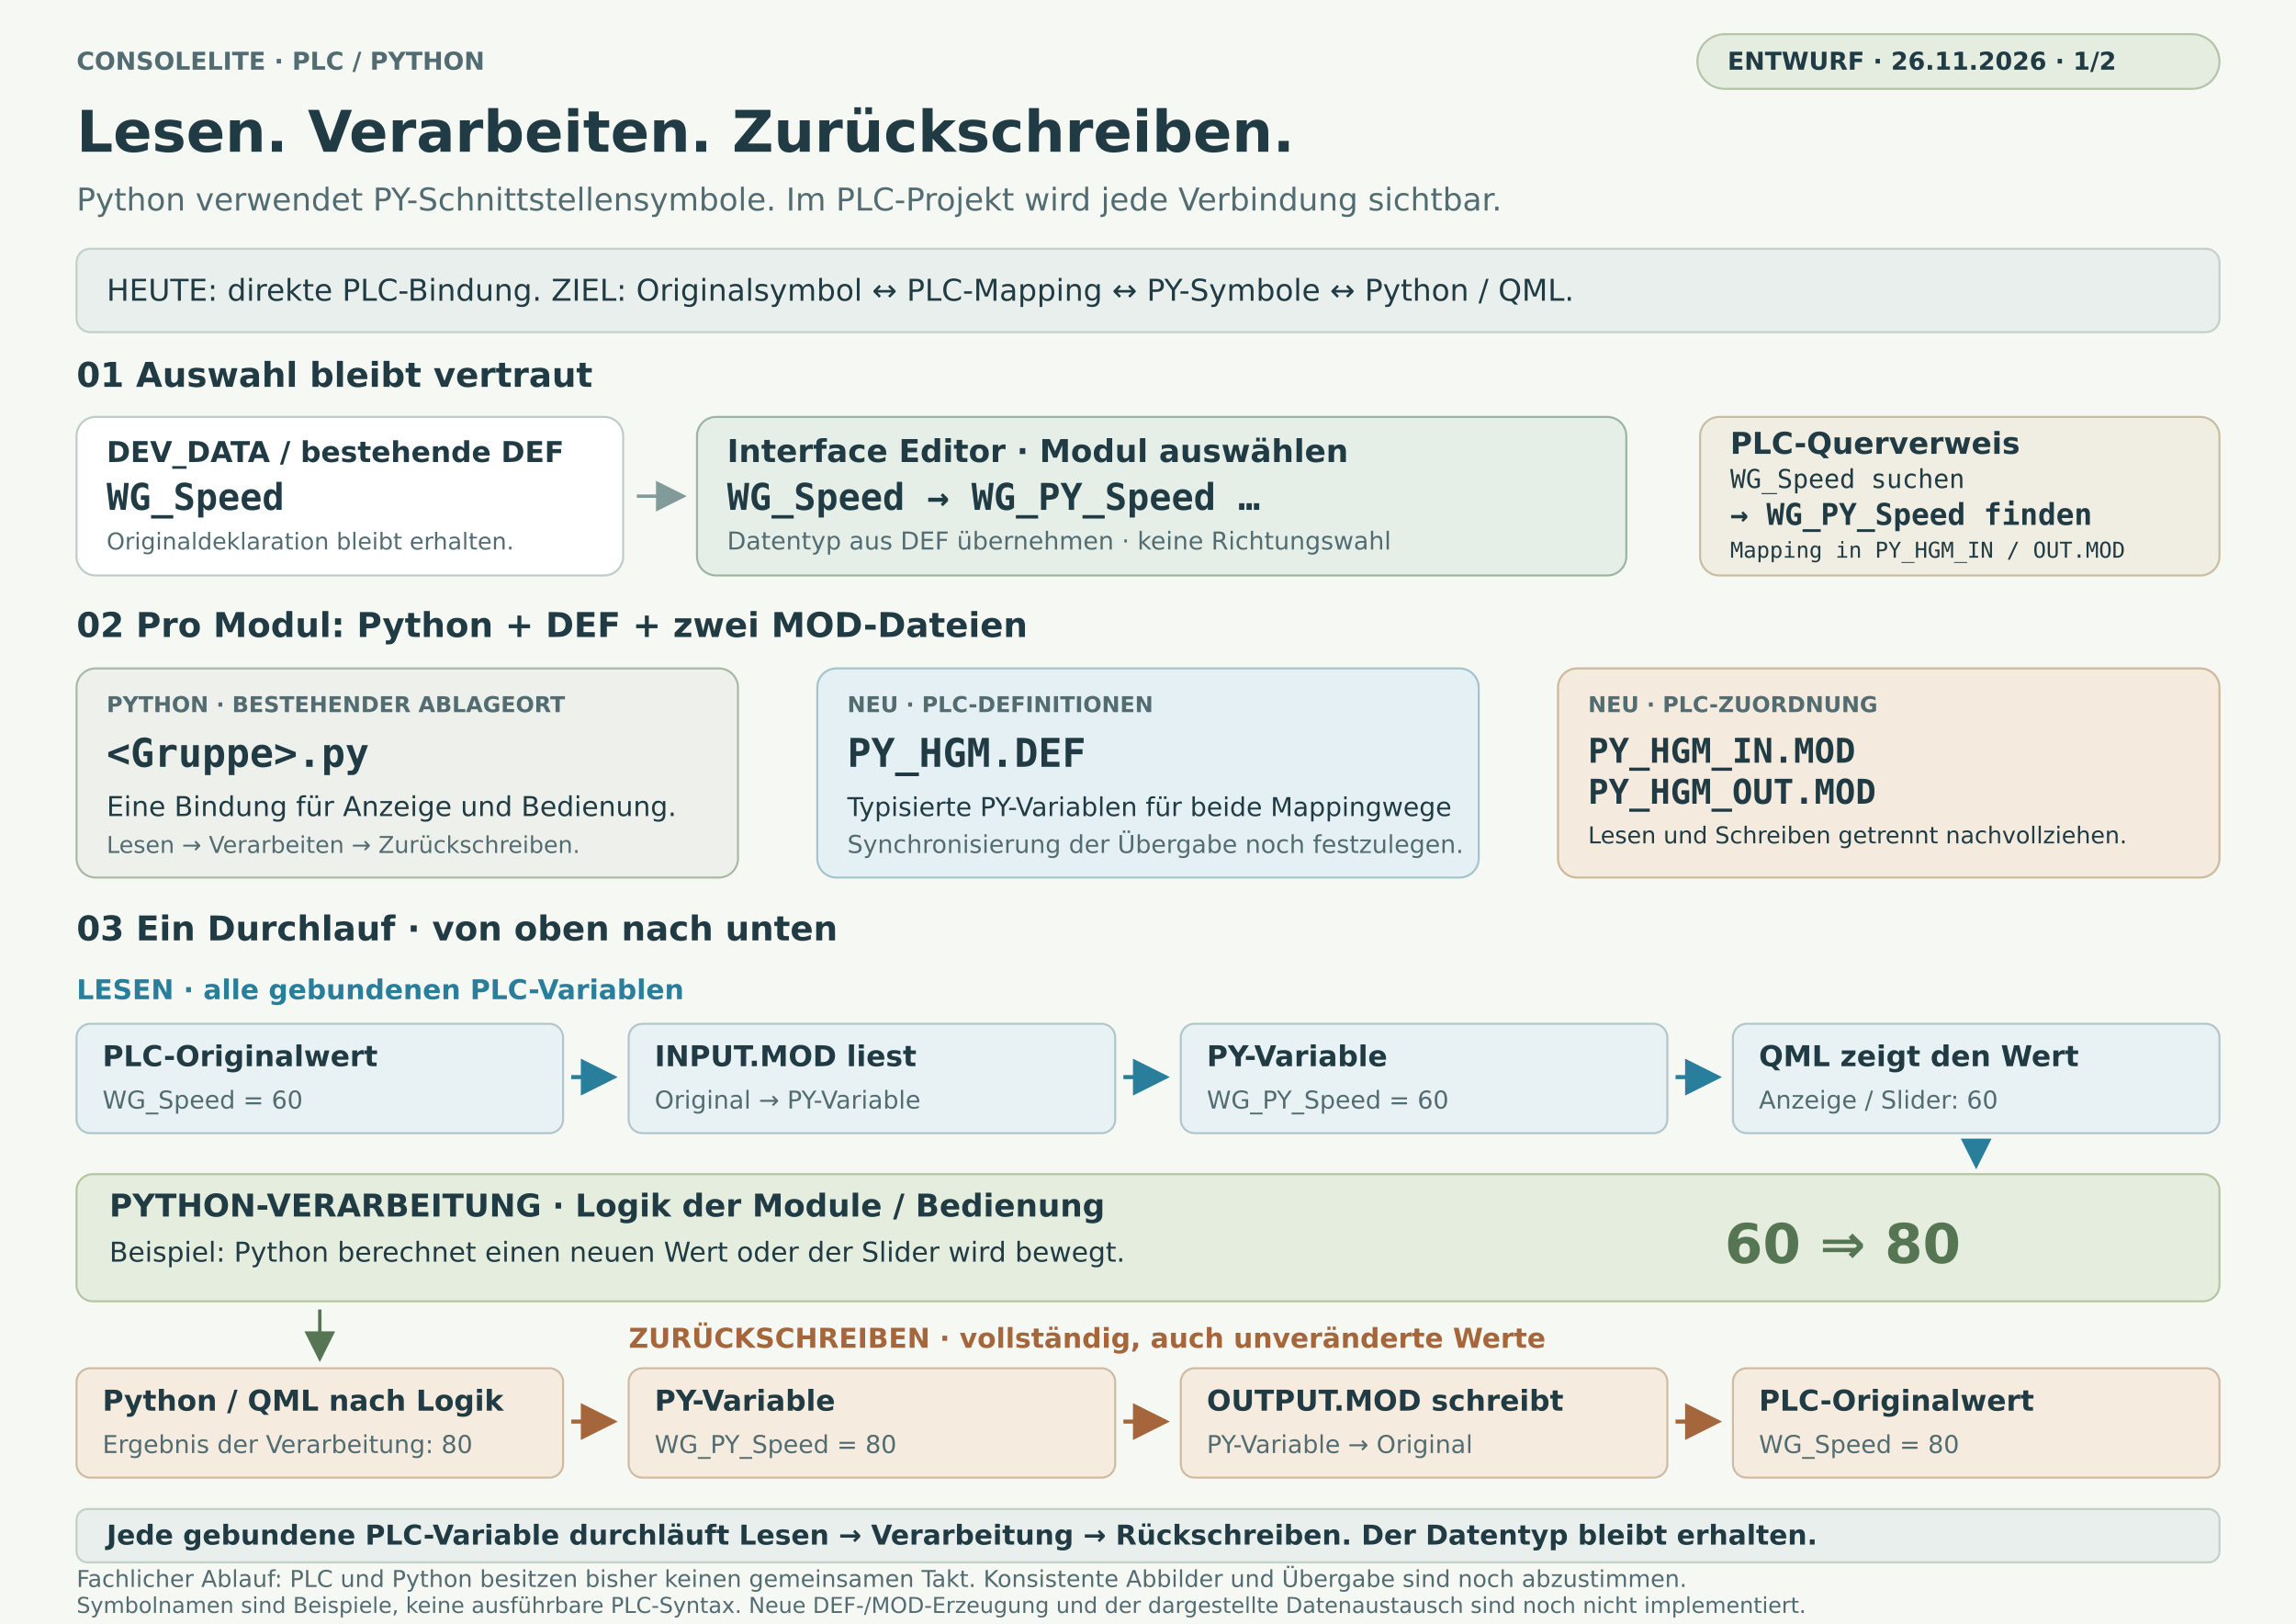
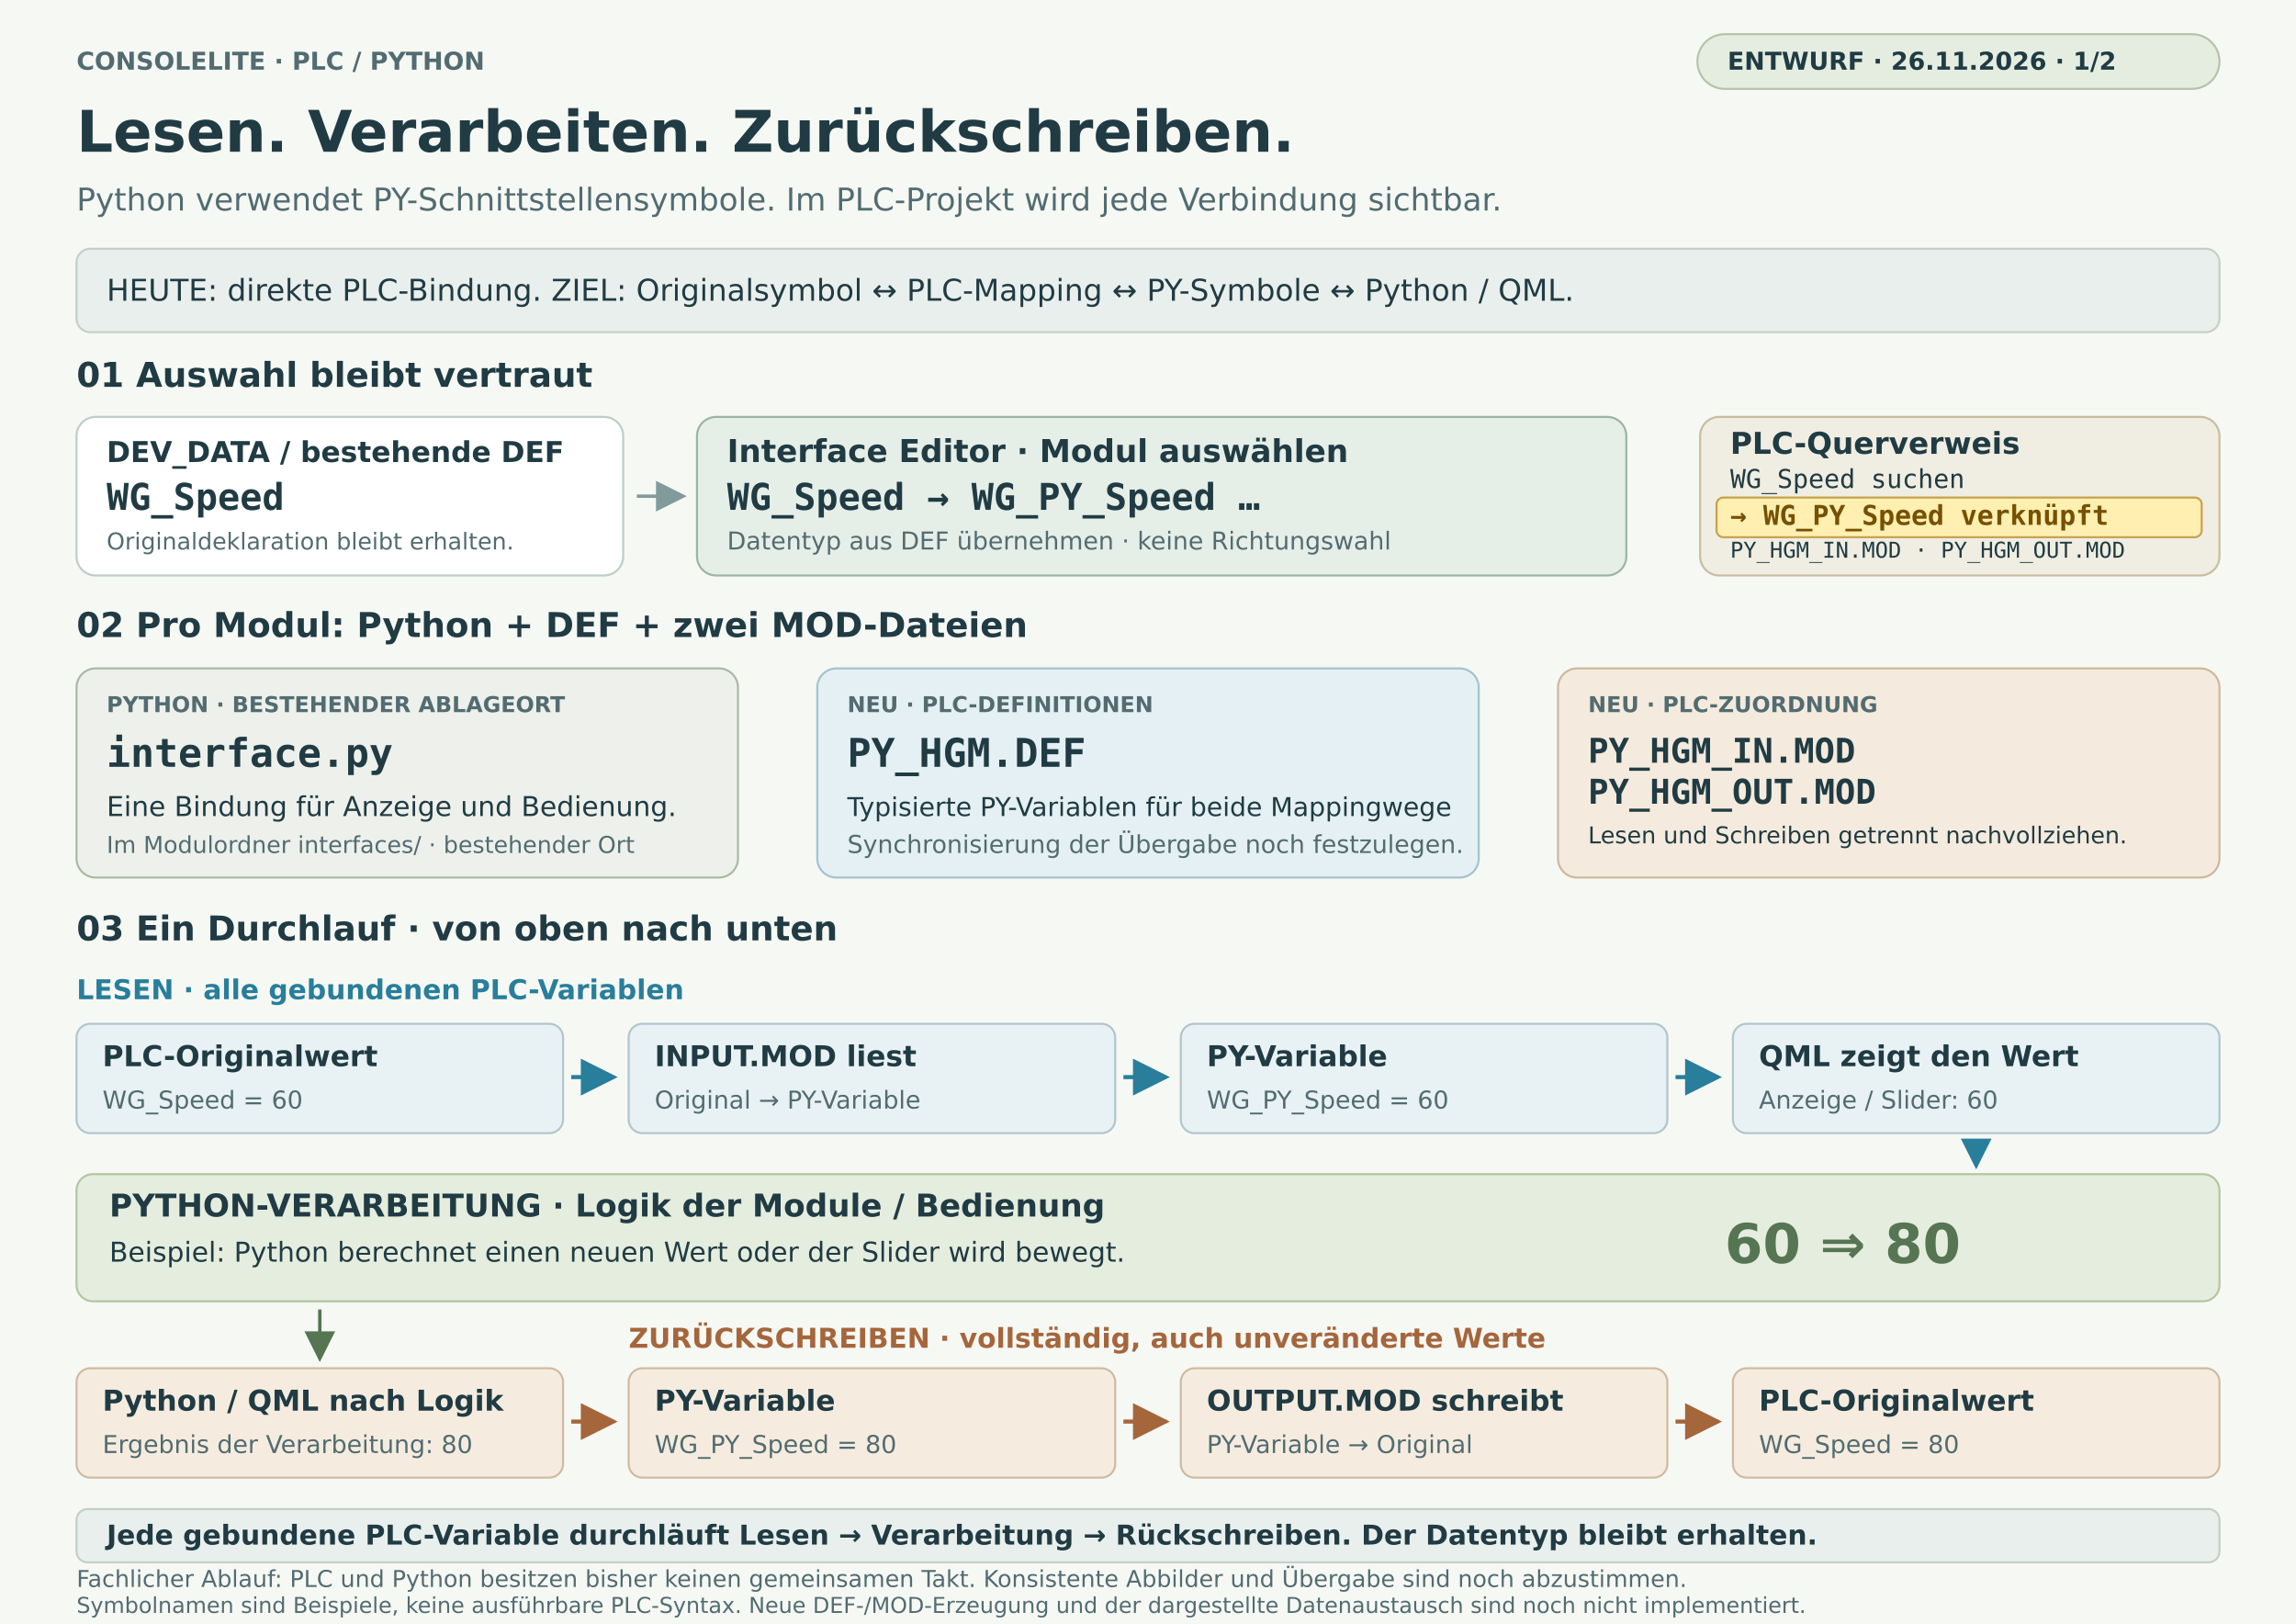
<svg xmlns="http://www.w3.org/2000/svg" width="1680" height="1188" viewBox="0 0 1680 1188" role="img" aria-labelledby="title-1 desc-1">
  <defs>
-     <style>text{font-family:"DejaVu Sans",Arial,sans-serif;fill:#203b43}.muted{fill:#526c71}.mono{font-family:"DejaVu Sans Mono",Consolas,monospace}.heading{font-weight:700}</style>
+     <style>text{font-family:"DejaVu Sans",Arial,sans-serif;fill:#203b43}.muted{fill:#526c71}.mono{font-family:"DejaVu Sans Mono",Consolas,monospace;white-space:pre}.heading{font-weight:700}</style>
    <marker id="gray-1" markerWidth="9" markerHeight="9" refX="8" refY="4.5" orient="auto">
      <path d="M0 0L9 4.5L0 9Z" fill="#819b9b" />
    </marker>
    <marker id="blue-1" markerWidth="9" markerHeight="9" refX="8" refY="4.5" orient="auto">
      <path d="M0 0L9 4.5L0 9Z" fill="#287e9b" />
    </marker>
    <marker id="brown-1" markerWidth="9" markerHeight="9" refX="8" refY="4.5" orient="auto">
      <path d="M0 0L9 4.5L0 9Z" fill="#a5663c" />
    </marker>
    <marker id="green-1" markerWidth="9" markerHeight="9" refX="8" refY="4.5" orient="auto">
      <path d="M0 0L9 4.5L0 9Z" fill="#557553" />
    </marker>
  </defs>
  <rect width="1680" height="1188" fill="#f6f8f4" />
  <text x="56" y="51" font-size="18" class="heading muted">CONSOLELITE · PLC / PYTHON</text>
  <rect x="1242" y="25" width="382" height="40" rx="20" fill="#e5ede1" stroke="#b4c4a8" stroke-width="1.5" />
  <text x="1264" y="51" font-size="18" class="heading">ENTWURF · 26.11.2026 · 1/2</text>
  <text x="56" y="111" font-size="42" class="heading">Lesen. Verarbeiten. Zurückschreiben.</text>
  <text x="56" y="154" font-size="23" class="muted">Python verwendet PY-Schnittstellensymbole. Im PLC-Projekt wird jede Verbindung sichtbar.</text>
  <rect x="56" y="182" width="1568" height="61" rx="10" fill="#e9efed" stroke="#c3d0ca" stroke-width="1.5" />
  <text x="78" y="220" font-size="22" class="">HEUTE: direkte PLC-Bindung.    ZIEL: Originalsymbol ↔ PLC-Mapping ↔ PY-Symbole ↔ Python / QML.</text>
  <text x="56" y="283" font-size="25" class="heading">01   Auswahl bleibt vertraut</text>
  <rect x="56" y="305" width="400" height="116" rx="14" fill="#ffffff" stroke="#becdca" stroke-width="1.5" />
  <rect x="510" y="305" width="680" height="116" rx="14" fill="#e5eee7" stroke="#9bb5a3" stroke-width="1.5" />
  <rect x="1244" y="305" width="380" height="116" rx="14" fill="#f0ede2" stroke="#c8bda0" stroke-width="1.5" />
  <text x="78" y="338" font-size="21" class="heading">DEV_DATA / bestehende DEF</text>
  <text x="78" y="373" font-size="27" class="mono heading">WG_Speed</text>
  <text x="78" y="402" font-size="17" class="muted">Originaldeklaration bleibt erhalten.</text>
  <path d="M466 363H500" fill="none" stroke="#819b9b" stroke-width="2.5" marker-end="url(#gray-1)" />
  <text x="532" y="338" font-size="23" class="heading">Interface Editor · Modul auswählen</text>
  <text x="532" y="373" font-size="27" class="mono heading">WG_Speed  →  WG_PY_Speed …</text>
  <text x="532" y="402" font-size="18" class="muted">Datentyp aus DEF übernehmen · keine Richtungswahl</text>
  <text x="1266" y="332" font-size="22" class="heading">PLC-Querverweis</text>
  <text x="1266" y="357" font-size="19" class="mono">WG_Speed suchen</text>
-   <text x="1266" y="384" font-size="22" class="mono heading">→ WG_PY_Speed finden</text>
-   <text x="1266" y="408" font-size="16" class="mono">Mapping in PY_HGM_IN / OUT.MOD</text>
+   <rect x="1256" y="364" width="355" height="29" rx="5" fill="#fff0b1" stroke="#c6a14f" stroke-width="1.5" />
+   <text x="1266" y="384" font-size="20" class="mono heading" style="fill:#775000">→ WG_PY_Speed verknüpft</text>
+   <text x="1266" y="408" font-size="16" class="mono">PY_HGM_IN.MOD · PY_HGM_OUT.MOD</text>
  <text x="56" y="466" font-size="25" class="heading">02   Pro Modul: Python + DEF + zwei MOD-Dateien</text>
  <rect x="56" y="489" width="484" height="153" rx="14" fill="#edf0eb" stroke="#a9b9a5" stroke-width="1.5" />
  <rect x="598" y="489" width="484" height="153" rx="14" fill="#e4f0f3" stroke="#a4c3cc" stroke-width="1.5" />
  <rect x="1140" y="489" width="484" height="153" rx="14" fill="#f4eadd" stroke="#cdb99c" stroke-width="1.5" />
  <text x="78" y="521" font-size="16" class="heading muted">PYTHON · BESTEHENDER ABLAGEORT</text>
-   <text x="78" y="561" font-size="29" class="mono heading">&lt;Gruppe&gt;.py</text>
+   <text x="78" y="561" font-size="29" class="mono heading">interface.py</text>
  <text x="78" y="597" font-size="20" class="">Eine Bindung für Anzeige und Bedienung.</text>
-   <text x="78" y="624" font-size="17" class="muted">Lesen → Verarbeiten → Zurückschreiben.</text>
+   <text x="78" y="624" font-size="17" class="muted">Im Modulordner interfaces/ · bestehender Ort</text>
  <text x="620" y="521" font-size="16" class="heading muted">NEU · PLC-DEFINITIONEN</text>
  <text x="620" y="561" font-size="29" class="mono heading">PY_HGM.DEF</text>
  <text x="620" y="597" font-size="19" class="">Typisierte PY-Variablen für beide Mappingwege</text>
  <text x="620" y="624" font-size="18" class="muted">Synchronisierung der Übergabe noch festzulegen.</text>
  <text x="1162" y="521" font-size="16" class="heading muted">NEU · PLC-ZUORDNUNG</text>
  <text x="1162" y="558" font-size="25" class="mono heading">PY_HGM_IN.MOD</text>
  <text x="1162" y="588" font-size="25" class="mono heading">PY_HGM_OUT.MOD</text>
  <text x="1162" y="617" font-size="17" class="">Lesen und Schreiben getrennt nachvollziehen.</text>
  <text x="56" y="688" font-size="25" class="heading">03   Ein Durchlauf · von oben nach unten</text>
  <text x="56" y="731" font-size="20" class="heading" style="fill:#287e9b">LESEN · alle gebundenen PLC-Variablen</text>
  <rect x="56" y="749" width="356" height="80" rx="10" fill="#e8f1f3" stroke="#b0c6cc" stroke-width="1.5" />
  <text x="75" y="780" font-size="21" class="heading">PLC-Originalwert</text>
  <text x="75" y="811" font-size="18" class="muted">WG_Speed = 60</text>
  <rect x="460" y="749" width="356" height="80" rx="10" fill="#e8f1f3" stroke="#b0c6cc" stroke-width="1.5" />
  <text x="479" y="780" font-size="21" class="heading">INPUT.MOD liest</text>
  <text x="479" y="811" font-size="18" class="muted">Original → PY-Variable</text>
  <rect x="864" y="749" width="356" height="80" rx="10" fill="#e8f1f3" stroke="#b0c6cc" stroke-width="1.5" />
  <text x="883" y="780" font-size="21" class="heading">PY-Variable</text>
  <text x="883" y="811" font-size="18" class="muted">WG_PY_Speed = 60</text>
  <rect x="1268" y="749" width="356" height="80" rx="10" fill="#e8f1f3" stroke="#b0c6cc" stroke-width="1.5" />
  <text x="1287" y="780" font-size="21" class="heading">QML zeigt den Wert</text>
  <text x="1287" y="811" font-size="18" class="muted">Anzeige / Slider: 60</text>
  <path d="M418 788H449" fill="none" stroke="#287e9b" stroke-width="3" marker-end="url(#blue-1)" />
  <path d="M822 788H853" fill="none" stroke="#287e9b" stroke-width="3" marker-end="url(#blue-1)" />
  <path d="M1226 788H1257" fill="none" stroke="#287e9b" stroke-width="3" marker-end="url(#blue-1)" />
  <path d="M1446 834V853" fill="none" stroke="#287e9b" stroke-width="2.5" marker-end="url(#blue-1)" />
  <rect x="56" y="859" width="1568" height="93" rx="12" fill="#e5eddf" stroke="#b4c5a1" stroke-width="1.5" />
  <text x="80" y="890" font-size="23" class="heading">PYTHON-VERARBEITUNG · Logik der Module / Bedienung</text>
  <text x="80" y="923" font-size="20" class="">Beispiel: Python berechnet einen neuen Wert oder der Slider wird bewegt.</text>
  <text x="1262" y="924" font-size="40" class="heading" style="fill:#557553">60 ⇒ 80</text>
  <path d="M234 958V994" fill="none" stroke="#557553" stroke-width="2.5" marker-end="url(#green-1)" />
  <text x="460" y="986" font-size="20" class="heading" style="fill:#a5663c">ZURÜCKSCHREIBEN · vollständig, auch unveränderte Werte</text>
  <rect x="56" y="1001" width="356" height="80" rx="10" fill="#f5ecdf" stroke="#cebba1" stroke-width="1.5" />
  <text x="75" y="1032" font-size="21" class="heading">Python / QML nach Logik</text>
  <text x="75" y="1063" font-size="18" class="muted">Ergebnis der Verarbeitung: 80</text>
  <rect x="460" y="1001" width="356" height="80" rx="10" fill="#f5ecdf" stroke="#cebba1" stroke-width="1.5" />
  <text x="479" y="1032" font-size="21" class="heading">PY-Variable</text>
  <text x="479" y="1063" font-size="18" class="muted">WG_PY_Speed = 80</text>
  <rect x="864" y="1001" width="356" height="80" rx="10" fill="#f5ecdf" stroke="#cebba1" stroke-width="1.5" />
  <text x="883" y="1032" font-size="21" class="heading">OUTPUT.MOD schreibt</text>
  <text x="883" y="1063" font-size="18" class="muted">PY-Variable → Original</text>
  <rect x="1268" y="1001" width="356" height="80" rx="10" fill="#f5ecdf" stroke="#cebba1" stroke-width="1.5" />
  <text x="1287" y="1032" font-size="21" class="heading">PLC-Originalwert</text>
  <text x="1287" y="1063" font-size="18" class="muted">WG_Speed = 80</text>
  <path d="M418 1040H449" fill="none" stroke="#a5663c" stroke-width="3" marker-end="url(#brown-1)" />
  <path d="M822 1040H853" fill="none" stroke="#a5663c" stroke-width="3" marker-end="url(#brown-1)" />
  <path d="M1226 1040H1257" fill="none" stroke="#a5663c" stroke-width="3" marker-end="url(#brown-1)" />
  <rect x="56" y="1104" width="1568" height="39" rx="8" fill="#e9efed" stroke="#c3d0ca" stroke-width="1.5" />
  <text x="78" y="1130" font-size="20" class="heading">Jede gebundene PLC-Variable durchläuft Lesen → Verarbeitung → Rückschreiben. Der Datentyp bleibt erhalten.</text>
  <text x="56" y="1161" font-size="17" class="muted">Fachlicher Ablauf: PLC und Python besitzen bisher keinen gemeinsamen Takt. Konsistente Abbilder und Übergabe sind noch abzustimmen.</text>
  <text x="56" y="1180" font-size="16" class="muted">Symbolnamen sind Beispiele, keine ausführbare PLC-Syntax. Neue DEF-/MOD-Erzeugung und der dargestellte Datenaustausch sind noch nicht implementiert.</text>
</svg>
